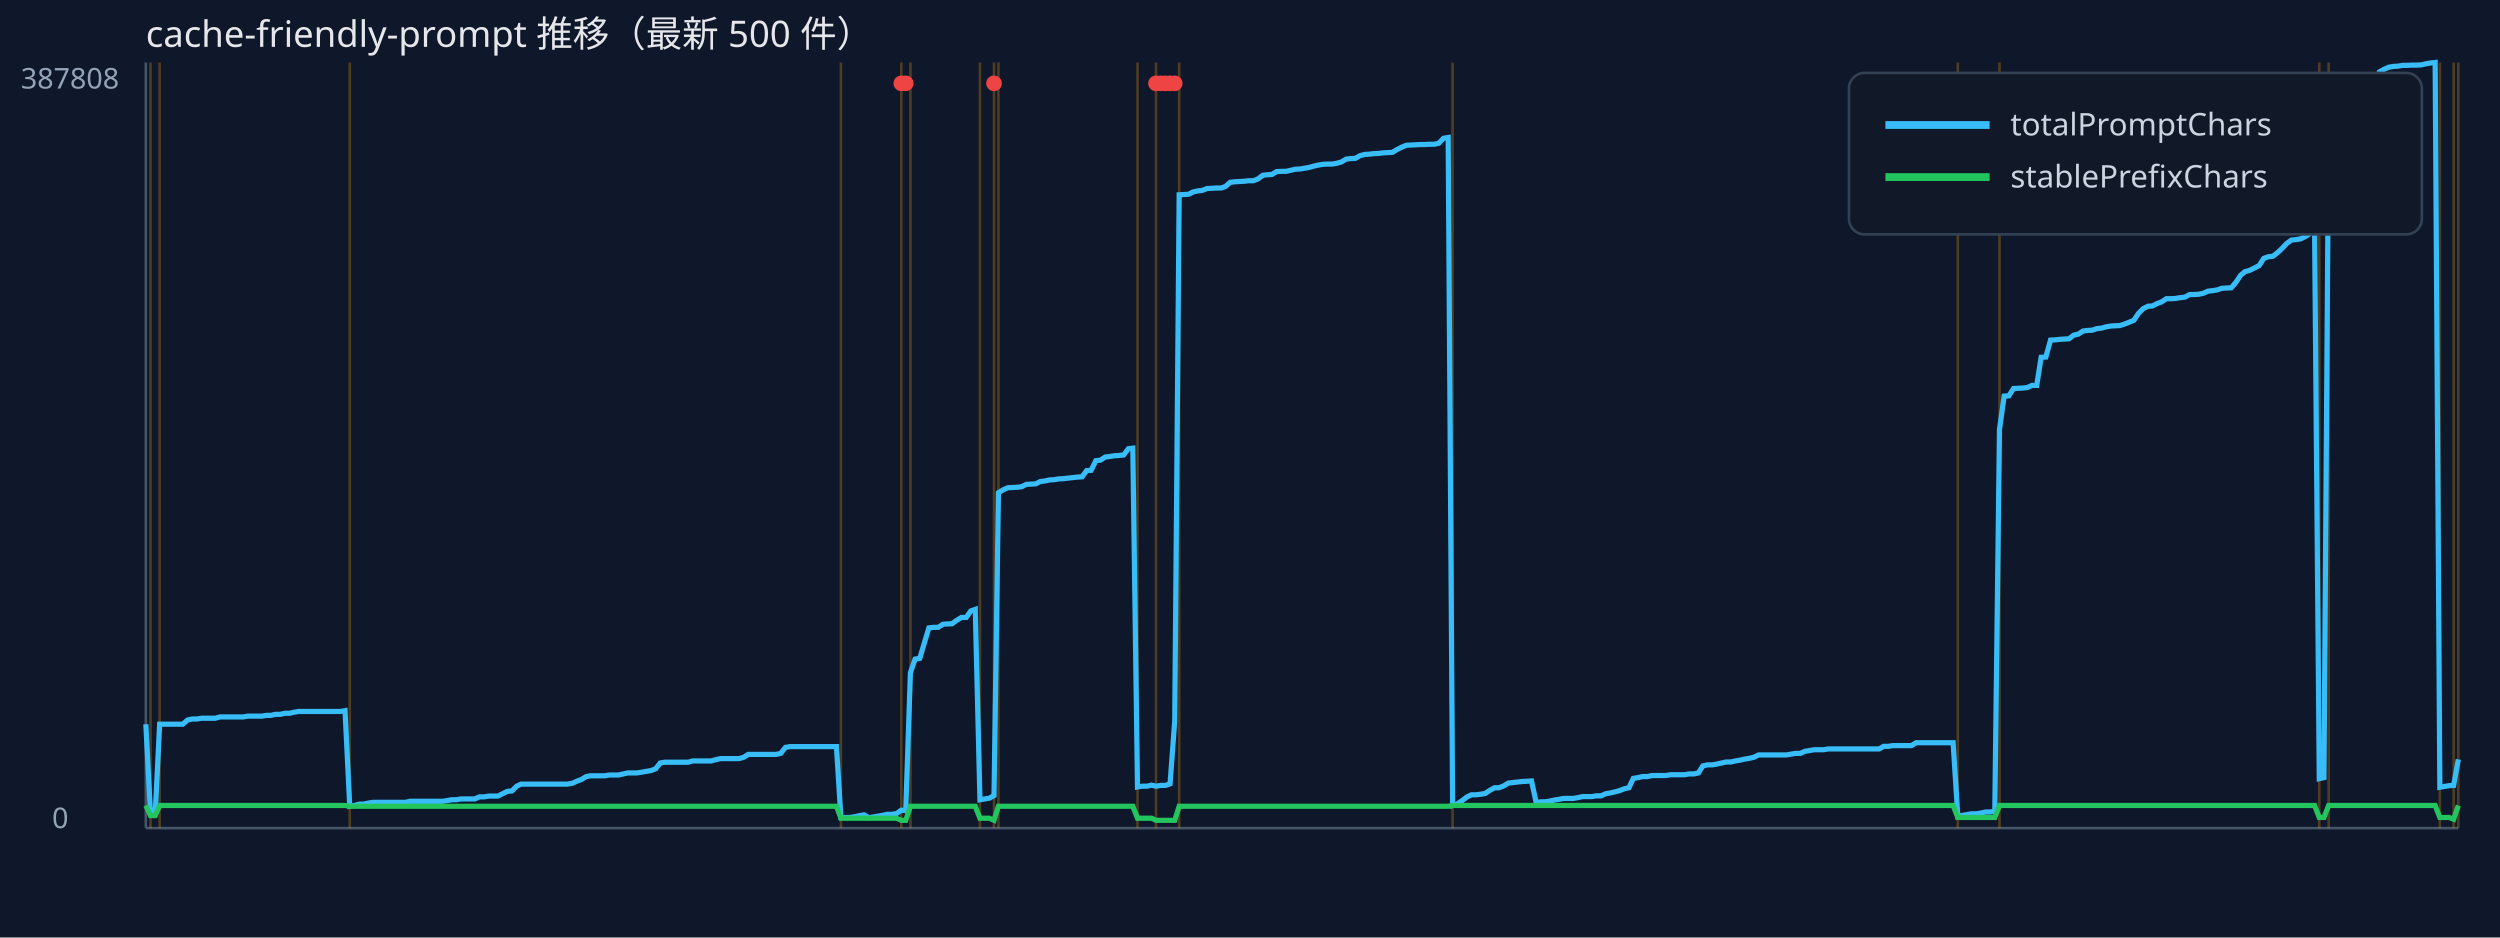
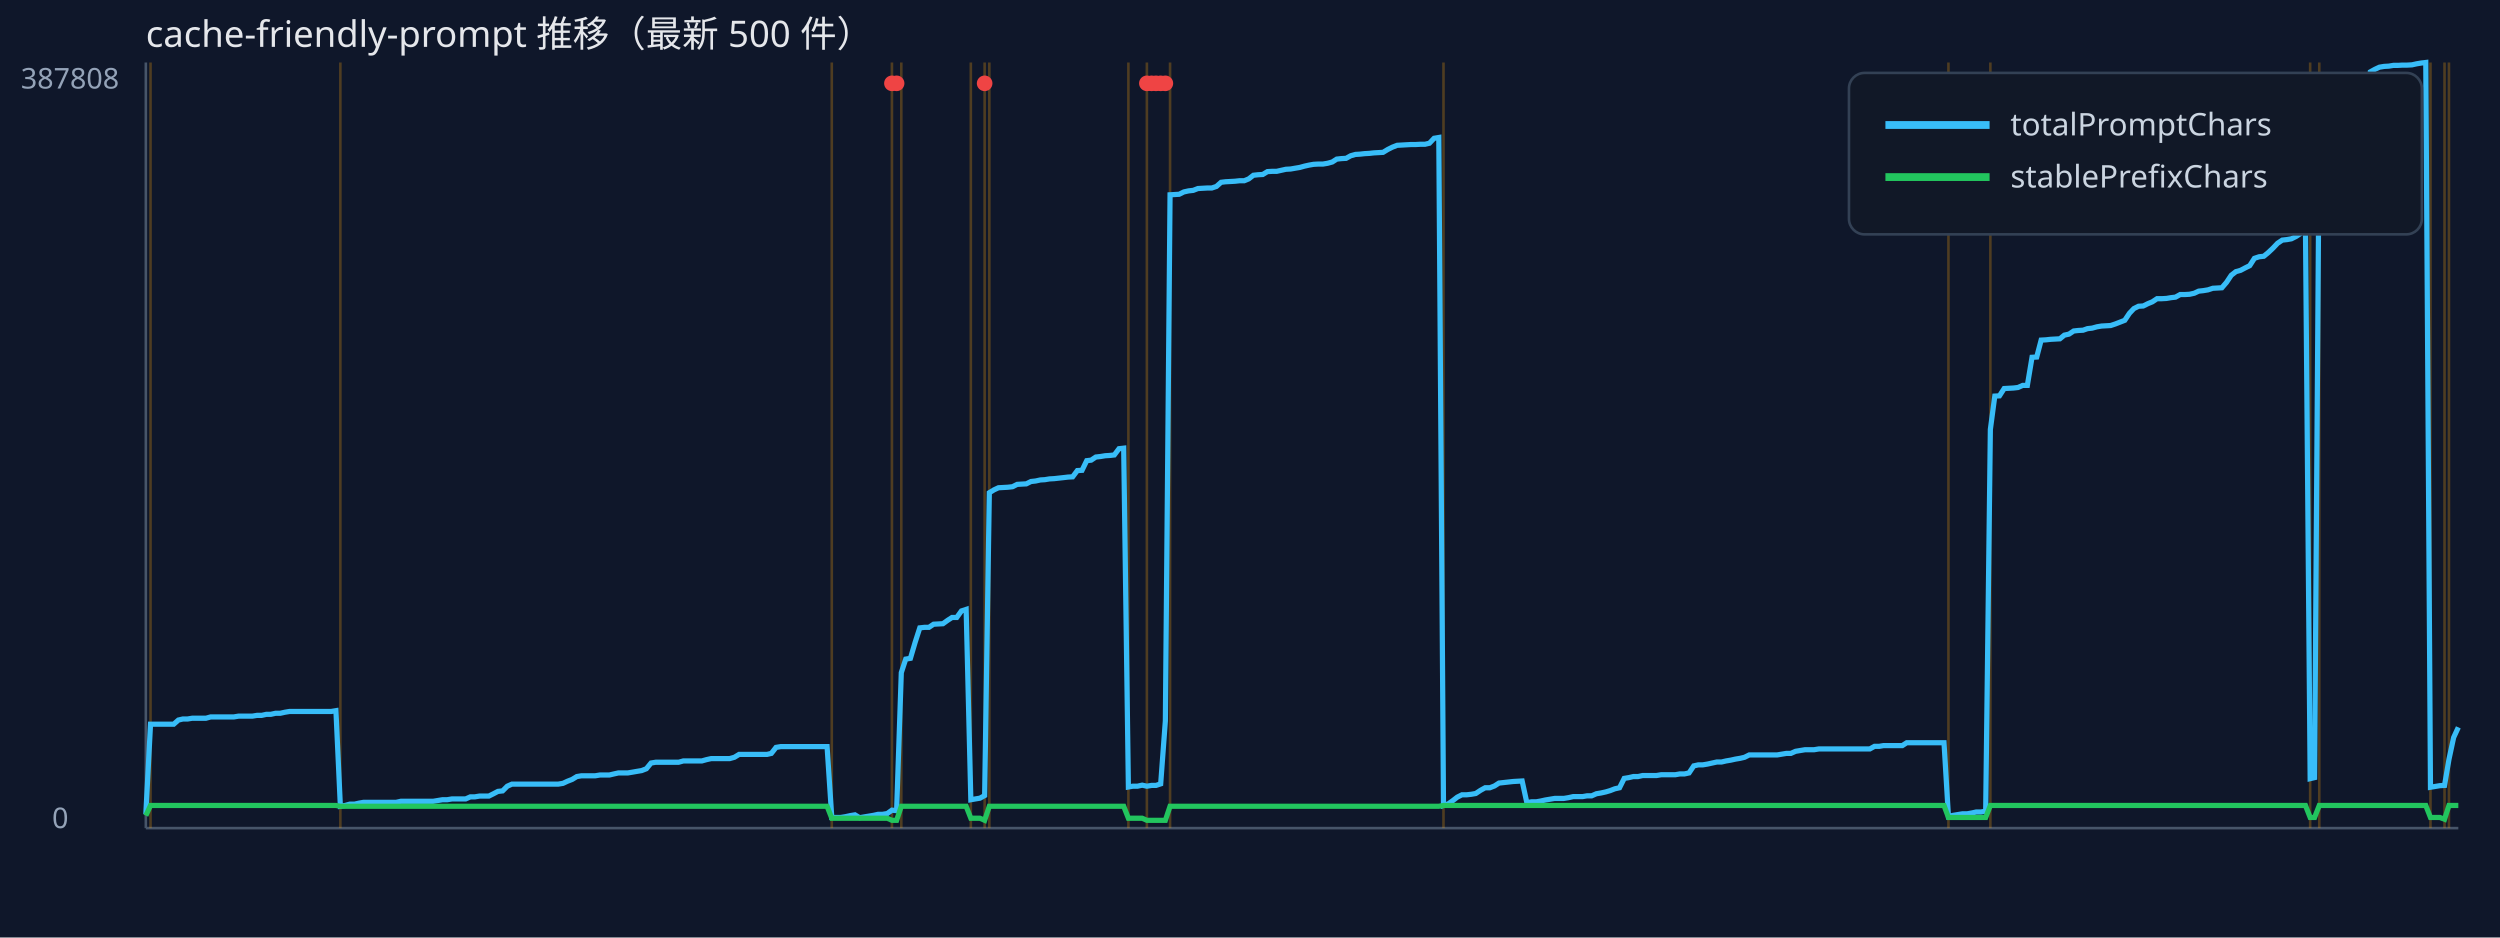
<svg xmlns="http://www.w3.org/2000/svg" width="960" height="360" viewBox="0 0 960 360">
  <rect width="100%" height="100%" fill="#0f172a" />
  <text x="56" y="18" fill="#e5e7eb" font-family="sans-serif" font-size="14">cache-friendly-prompt 推移（最新 500 件）</text>
  <line x1="56" y1="318" x2="944" y2="318" stroke="#475569" />
  <line x1="56" y1="24" x2="56" y2="318" stroke="#475569" />
  <text x="8" y="34" fill="#94a3b8" font-family="sans-serif" font-size="11">387808</text>
  <text x="20" y="318" fill="#94a3b8" font-family="sans-serif" font-size="11">0</text>
  <line x1="57.8" y1="24" x2="57.8" y2="318" stroke="#f59e0b" stroke-opacity="0.28" />
-   <line x1="61.3" y1="24" x2="61.3" y2="318" stroke="#f59e0b" stroke-opacity="0.28" />
-   <line x1="134.3" y1="24" x2="134.3" y2="318" stroke="#f59e0b" stroke-opacity="0.28" />
-   <line x1="322.9" y1="24" x2="322.9" y2="318" stroke="#f59e0b" stroke-opacity="0.28" />
+   <line x1="130.7" y1="24" x2="130.7" y2="318" stroke="#f59e0b" stroke-opacity="0.28" />
+   <line x1="319.4" y1="24" x2="319.4" y2="318" stroke="#f59e0b" stroke-opacity="0.28" />
+   <line x1="342.5" y1="24" x2="342.5" y2="318" stroke="#f59e0b" stroke-opacity="0.28" />
  <line x1="346.1" y1="24" x2="346.1" y2="318" stroke="#f59e0b" stroke-opacity="0.28" />
-   <line x1="349.6" y1="24" x2="349.6" y2="318" stroke="#f59e0b" stroke-opacity="0.28" />
-   <line x1="376.3" y1="24" x2="376.3" y2="318" stroke="#f59e0b" stroke-opacity="0.28" />
-   <line x1="381.7" y1="24" x2="381.7" y2="318" stroke="#f59e0b" stroke-opacity="0.28" />
-   <line x1="383.4" y1="24" x2="383.4" y2="318" stroke="#f59e0b" stroke-opacity="0.28" />
-   <line x1="436.8" y1="24" x2="436.8" y2="318" stroke="#f59e0b" stroke-opacity="0.28" />
-   <line x1="443.9" y1="24" x2="443.9" y2="318" stroke="#f59e0b" stroke-opacity="0.28" />
-   <line x1="452.8" y1="24" x2="452.8" y2="318" stroke="#f59e0b" stroke-opacity="0.28" />
-   <line x1="557.8" y1="24" x2="557.8" y2="318" stroke="#f59e0b" stroke-opacity="0.28" />
-   <line x1="751.8" y1="24" x2="751.8" y2="318" stroke="#f59e0b" stroke-opacity="0.28" />
-   <line x1="767.8" y1="24" x2="767.8" y2="318" stroke="#f59e0b" stroke-opacity="0.28" />
+   <line x1="372.8" y1="24" x2="372.8" y2="318" stroke="#f59e0b" stroke-opacity="0.28" />
+   <line x1="378.1" y1="24" x2="378.1" y2="318" stroke="#f59e0b" stroke-opacity="0.28" />
+   <line x1="379.9" y1="24" x2="379.9" y2="318" stroke="#f59e0b" stroke-opacity="0.28" />
+   <line x1="433.3" y1="24" x2="433.3" y2="318" stroke="#f59e0b" stroke-opacity="0.28" />
+   <line x1="440.4" y1="24" x2="440.4" y2="318" stroke="#f59e0b" stroke-opacity="0.28" />
+   <line x1="449.3" y1="24" x2="449.3" y2="318" stroke="#f59e0b" stroke-opacity="0.28" />
+   <line x1="554.3" y1="24" x2="554.3" y2="318" stroke="#f59e0b" stroke-opacity="0.28" />
+   <line x1="748.2" y1="24" x2="748.2" y2="318" stroke="#f59e0b" stroke-opacity="0.28" />
+   <line x1="764.3" y1="24" x2="764.3" y2="318" stroke="#f59e0b" stroke-opacity="0.28" />
+   <line x1="887.1" y1="24" x2="887.1" y2="318" stroke="#f59e0b" stroke-opacity="0.28" />
  <line x1="890.6" y1="24" x2="890.6" y2="318" stroke="#f59e0b" stroke-opacity="0.28" />
-   <line x1="894.2" y1="24" x2="894.2" y2="318" stroke="#f59e0b" stroke-opacity="0.28" />
-   <line x1="936.9" y1="24" x2="936.9" y2="318" stroke="#f59e0b" stroke-opacity="0.28" />
-   <line x1="942.2" y1="24" x2="942.2" y2="318" stroke="#f59e0b" stroke-opacity="0.28" />
-   <line x1="944.0" y1="24" x2="944.0" y2="318" stroke="#f59e0b" stroke-opacity="0.28" />
-   <polyline fill="none" stroke="#38bdf8" stroke-width="2" points="56.0,278.1 57.8,312.6 59.6,312.6 61.3,278.1 63.1,278.1 64.9,278.1 66.7,278.1 68.5,278.1 70.2,278.1 72.0,276.5 73.8,276.1 75.6,276.1 77.4,275.8 79.1,275.8 80.9,275.8 82.7,275.8 84.5,275.3 86.3,275.3 88.0,275.3 89.8,275.3 91.6,275.3 93.4,275.3 95.2,275.0 96.9,275.0 98.7,275.0 100.5,275.0 102.3,274.7 104.0,274.7 105.8,274.3 107.6,274.3 109.4,273.9 111.2,273.9 112.9,273.5 114.7,273.2 116.5,273.2 118.3,273.2 120.1,273.2 121.8,273.2 123.6,273.2 125.4,273.2 127.2,273.2 129.0,273.2 130.7,273.2 132.5,272.9 134.3,309.6 136.1,309.3 137.9,308.8 139.6,308.8 141.4,308.4 143.2,308.1 145.0,308.1 146.8,308.1 148.5,308.1 150.3,308.1 152.1,308.1 153.9,308.1 155.7,308.1 157.4,307.7 159.2,307.7 161.0,307.7 162.8,307.7 164.6,307.7 166.3,307.7 168.1,307.7 169.9,307.7 171.7,307.4 173.5,307.1 175.2,307.1 177.0,306.8 178.8,306.8 180.6,306.8 182.3,306.8 184.1,306.0 185.9,306.0 187.7,305.7 189.5,305.7 191.2,305.7 193.0,304.8 194.8,303.9 196.6,303.7 198.4,301.9 200.1,301.1 201.9,301.1 203.7,301.1 205.5,301.1 207.3,301.1 209.0,301.1 210.8,301.1 212.6,301.1 214.4,301.1 216.2,301.1 217.9,301.1 219.7,300.8 221.5,300.0 223.3,299.3 225.1,298.2 226.8,297.9 228.6,297.9 230.4,297.9 232.2,297.9 234.0,297.6 235.7,297.6 237.5,297.6 239.3,297.2 241.1,296.8 242.9,296.8 244.6,296.8 246.4,296.5 248.2,296.2 250.0,295.9 251.8,295.2 253.5,293.0 255.3,292.7 257.1,292.7 258.9,292.7 260.6,292.7 262.4,292.7 264.2,292.7 266.0,292.2 267.8,292.2 269.5,292.2 271.3,292.2 273.1,292.2 274.9,291.7 276.7,291.3 278.4,291.3 280.2,291.3 282.0,291.3 283.8,291.3 285.6,290.8 287.3,289.7 289.1,289.7 290.9,289.7 292.7,289.7 294.5,289.7 296.2,289.7 298.0,289.7 299.8,289.3 301.6,287.0 303.4,286.7 305.1,286.7 306.9,286.7 308.7,286.7 310.5,286.7 312.3,286.7 314.0,286.7 315.8,286.7 317.6,286.7 319.4,286.7 321.2,286.7 322.9,313.9 324.7,313.9 326.5,313.9 328.3,313.6 330.1,313.2 331.8,312.9 333.6,314.0 335.4,313.7 337.2,313.4 338.9,313.1 340.7,312.7 342.5,312.7 344.3,312.4 346.1,311.1 347.8,311.3 349.6,258.3 351.4,253.1 353.2,252.8 355.0,246.7 356.7,241.1 358.5,240.9 360.3,240.9 362.1,239.7 363.9,239.6 365.6,239.5 367.4,238.2 369.2,237.1 371.0,237.1 372.8,234.6 374.5,234.0 376.3,307.1 378.1,306.8 379.9,306.5 381.7,305.5 383.4,189.2 385.2,188.1 387.0,187.3 388.8,187.2 390.6,187.1 392.3,186.9 394.1,186.0 395.9,185.9 397.7,185.8 399.5,184.9 401.2,184.7 403.0,184.3 404.8,184.2 406.6,183.9 408.4,183.8 410.1,183.6 411.9,183.4 413.7,183.2 415.5,183.1 417.3,180.7 419.0,180.6 420.8,176.9 422.6,176.7 424.4,175.5 426.1,175.3 427.9,175.0 429.7,174.9 431.5,174.7 433.3,172.3 435.0,172.1 436.8,302.2 438.6,301.9 440.4,301.9 442.2,301.5 443.9,301.9 445.7,301.6 447.5,301.6 449.3,301.0 451.1,276.8 452.8,74.8 454.6,74.7 456.4,74.6 458.2,73.7 460.0,73.3 461.7,73.1 463.5,72.4 465.3,72.3 467.1,72.2 468.9,72.2 470.6,71.6 472.4,70.0 474.2,69.8 476.0,69.7 477.8,69.6 479.5,69.4 481.3,69.4 483.1,68.7 484.9,67.3 486.7,67.1 488.4,67.0 490.2,65.9 492.0,65.8 493.8,65.8 495.6,65.4 497.3,65.0 499.1,64.9 500.9,64.6 502.7,64.3 504.4,63.8 506.2,63.4 508.0,63.1 509.8,63.0 511.6,63.0 513.3,62.7 515.1,62.2 516.9,61.1 518.7,60.9 520.5,60.8 522.2,59.8 524.0,59.3 525.8,59.2 527.6,59.0 529.4,58.9 531.1,58.7 532.9,58.6 534.7,58.5 536.5,57.4 538.3,56.5 540.0,55.8 541.8,55.7 543.6,55.6 545.4,55.5 547.2,55.5 548.9,55.4 550.7,55.4 552.5,55.0 554.3,53.1 556.1,52.8 557.8,309.3 559.6,308.7 561.4,307.5 563.2,306.1 565.0,305.2 566.7,305.2 568.5,305.0 570.3,304.7 572.1,303.5 573.9,302.5 575.6,302.5 577.4,301.8 579.2,300.7 581.0,300.5 582.7,300.3 584.5,300.1 586.3,300.0 588.1,299.9 589.9,308.2 591.6,307.9 593.4,307.9 595.2,307.6 597.0,307.2 598.8,306.9 600.5,306.6 602.3,306.6 604.1,306.6 605.9,306.3 607.7,305.9 609.4,305.9 611.2,305.9 613.0,305.6 614.8,305.6 616.6,304.8 618.3,304.5 620.1,304.1 621.9,303.6 623.7,302.9 625.5,302.5 627.2,298.9 629.0,298.6 630.8,298.2 632.6,298.2 634.4,297.8 636.1,297.8 637.9,297.8 639.7,297.8 641.5,297.5 643.3,297.5 645.0,297.5 646.8,297.5 648.6,297.2 650.4,297.2 652.2,296.8 653.9,294.1 655.7,293.7 657.5,293.7 659.3,293.4 661.1,293.0 662.8,292.6 664.6,292.6 666.4,292.2 668.2,291.9 669.9,291.5 671.7,291.2 673.5,290.8 675.3,289.9 677.1,289.9 678.8,289.9 680.6,289.9 682.4,289.9 684.2,289.9 686.0,289.9 687.7,289.6 689.5,289.3 691.3,289.3 693.1,288.5 694.9,288.2 696.6,287.9 698.4,287.9 700.2,287.9 702.0,287.6 703.8,287.6 705.5,287.6 707.3,287.6 709.1,287.6 710.9,287.6 712.7,287.6 714.4,287.6 716.2,287.6 718.0,287.6 719.8,287.6 721.6,287.6 723.3,286.6 725.1,286.6 726.9,286.3 728.7,286.3 730.5,286.3 732.2,286.3 734.0,286.3 735.8,285.2 737.6,285.2 739.4,285.2 741.1,285.2 742.9,285.2 744.7,285.2 746.5,285.2 748.2,285.2 750.0,285.2 751.8,313.5 753.6,313.1 755.4,312.8 757.1,312.5 758.9,312.5 760.7,312.2 762.5,311.8 764.3,311.8 766.0,311.5 767.8,164.9 769.6,152.1 771.4,152.0 773.2,149.2 774.9,149.1 776.7,149.0 778.5,148.8 780.3,148.0 782.1,148.0 783.8,137.2 785.6,137.1 787.4,130.6 789.2,130.5 791.0,130.3 792.7,130.2 794.5,130.1 796.3,128.7 798.1,128.3 799.9,127.1 801.6,126.9 803.4,126.8 805.2,126.2 807.0,126.0 808.8,125.5 810.5,125.2 812.3,125.1 814.1,125.0 815.9,124.4 817.7,123.7 819.4,123.0 821.2,120.3 823.0,118.5 824.8,117.6 826.5,117.5 828.3,116.6 830.1,115.9 831.9,114.7 833.7,114.7 835.4,114.6 837.2,114.3 839.0,114.1 840.8,113.1 842.6,113.1 844.3,113.0 846.1,112.6 847.9,111.8 849.7,111.6 851.5,111.3 853.2,110.7 855.0,110.6 856.8,110.5 858.6,108.4 860.4,105.7 862.1,104.3 863.9,103.8 865.7,102.9 867.5,102.0 869.3,99.2 871.0,98.6 872.8,98.4 874.6,97.0 876.4,95.3 878.2,93.4 879.9,92.2 881.7,92.0 883.5,91.7 885.3,90.8 887.1,89.6 888.8,88.1 890.6,299.0 892.4,298.6 894.2,46.3 896.0,45.7 897.7,45.3 899.5,45.1 901.3,45.0 903.1,44.9 904.8,44.8 906.6,44.7 908.4,44.6 910.2,44.5 912.0,44.5 913.7,27.6 915.5,26.6 917.3,25.8 919.1,25.5 920.9,25.4 922.6,25.1 924.4,25.1 926.2,25.0 928.0,25.0 929.8,24.9 931.5,24.5 933.3,24.2 935.1,24.0 936.9,302.3 938.7,302.0 940.4,301.7 942.2,301.6 944.0,291.6" />
-   <polyline fill="none" stroke="#22c55e" stroke-width="2" points="56.0,309.3 57.8,313.2 59.6,313.2 61.3,309.3 63.1,309.3 64.9,309.3 66.7,309.3 68.5,309.3 70.2,309.3 72.0,309.3 73.8,309.3 75.6,309.3 77.4,309.3 79.1,309.3 80.9,309.3 82.7,309.3 84.5,309.3 86.3,309.3 88.0,309.3 89.8,309.3 91.6,309.3 93.4,309.3 95.2,309.3 96.9,309.3 98.7,309.3 100.5,309.3 102.3,309.3 104.0,309.3 105.8,309.3 107.6,309.3 109.4,309.3 111.2,309.3 112.9,309.3 114.7,309.3 116.5,309.3 118.3,309.3 120.1,309.3 121.8,309.3 123.6,309.3 125.4,309.3 127.2,309.3 129.0,309.3 130.7,309.3 132.5,309.3 134.3,309.6 136.1,309.6 137.9,309.6 139.6,309.6 141.4,309.6 143.2,309.6 145.0,309.6 146.8,309.6 148.5,309.6 150.3,309.6 152.1,309.6 153.9,309.6 155.7,309.6 157.4,309.6 159.2,309.6 161.0,309.6 162.8,309.6 164.6,309.6 166.3,309.6 168.1,309.6 169.9,309.6 171.7,309.6 173.5,309.6 175.2,309.6 177.0,309.6 178.8,309.6 180.6,309.6 182.3,309.6 184.1,309.6 185.9,309.6 187.7,309.6 189.5,309.6 191.2,309.6 193.0,309.6 194.8,309.6 196.6,309.6 198.4,309.6 200.1,309.6 201.9,309.6 203.7,309.6 205.5,309.6 207.3,309.6 209.0,309.6 210.8,309.6 212.6,309.6 214.4,309.6 216.2,309.6 217.9,309.6 219.7,309.6 221.5,309.6 223.3,309.6 225.1,309.6 226.8,309.6 228.6,309.6 230.4,309.6 232.2,309.6 234.0,309.6 235.7,309.6 237.5,309.6 239.3,309.6 241.1,309.6 242.9,309.6 244.6,309.6 246.4,309.6 248.2,309.6 250.0,309.6 251.8,309.6 253.5,309.6 255.3,309.6 257.1,309.6 258.9,309.6 260.6,309.6 262.4,309.6 264.2,309.6 266.0,309.6 267.8,309.6 269.5,309.6 271.3,309.6 273.1,309.6 274.9,309.6 276.7,309.6 278.4,309.6 280.2,309.6 282.0,309.6 283.8,309.6 285.6,309.6 287.3,309.6 289.1,309.6 290.9,309.6 292.7,309.6 294.5,309.6 296.2,309.6 298.0,309.6 299.8,309.6 301.6,309.6 303.4,309.6 305.1,309.6 306.9,309.6 308.7,309.6 310.5,309.6 312.3,309.6 314.0,309.6 315.8,309.6 317.6,309.6 319.4,309.6 321.2,309.6 322.9,314.2 324.7,314.2 326.5,314.2 328.3,314.2 330.1,314.2 331.8,314.2 333.6,314.2 335.4,314.2 337.2,314.2 338.9,314.2 340.7,314.2 342.5,314.2 344.3,314.2 346.1,315.0 347.8,315.0 349.6,309.6 351.4,309.6 353.2,309.6 355.0,309.6 356.7,309.6 358.5,309.6 360.3,309.6 362.1,309.6 363.9,309.6 365.6,309.6 367.4,309.6 369.2,309.6 371.0,309.6 372.8,309.6 374.5,309.6 376.3,314.2 378.1,314.2 379.9,314.2 381.7,315.0 383.4,309.6 385.2,309.6 387.0,309.6 388.8,309.6 390.6,309.6 392.3,309.6 394.1,309.6 395.9,309.6 397.7,309.6 399.5,309.6 401.2,309.6 403.0,309.6 404.8,309.6 406.6,309.6 408.4,309.6 410.1,309.6 411.9,309.6 413.7,309.6 415.5,309.6 417.3,309.6 419.0,309.6 420.8,309.6 422.6,309.6 424.4,309.6 426.1,309.6 427.9,309.6 429.7,309.6 431.5,309.6 433.3,309.6 435.0,309.6 436.8,314.2 438.6,314.2 440.4,314.2 442.2,314.2 443.9,315.0 445.7,315.0 447.5,315.0 449.3,315.0 451.1,315.0 452.8,309.6 454.6,309.6 456.4,309.6 458.2,309.6 460.0,309.6 461.7,309.6 463.5,309.6 465.3,309.6 467.1,309.6 468.9,309.6 470.6,309.6 472.4,309.6 474.2,309.6 476.0,309.6 477.8,309.6 479.5,309.6 481.3,309.6 483.1,309.6 484.9,309.6 486.7,309.6 488.4,309.6 490.2,309.6 492.0,309.6 493.8,309.6 495.6,309.6 497.3,309.6 499.1,309.6 500.9,309.6 502.7,309.6 504.4,309.6 506.2,309.6 508.0,309.6 509.8,309.6 511.6,309.6 513.3,309.6 515.1,309.6 516.9,309.6 518.7,309.6 520.5,309.6 522.2,309.6 524.0,309.6 525.8,309.6 527.6,309.6 529.4,309.6 531.1,309.6 532.9,309.6 534.7,309.6 536.5,309.6 538.3,309.6 540.0,309.6 541.8,309.6 543.6,309.6 545.4,309.6 547.2,309.6 548.9,309.6 550.7,309.6 552.5,309.6 554.3,309.6 556.1,309.6 557.8,309.3 559.6,309.3 561.4,309.3 563.2,309.3 565.0,309.3 566.7,309.3 568.5,309.3 570.3,309.3 572.1,309.3 573.9,309.3 575.6,309.3 577.4,309.3 579.2,309.3 581.0,309.3 582.7,309.3 584.5,309.3 586.3,309.3 588.1,309.3 589.9,309.3 591.6,309.3 593.4,309.3 595.2,309.3 597.0,309.3 598.8,309.3 600.5,309.3 602.3,309.3 604.1,309.3 605.9,309.3 607.7,309.3 609.4,309.3 611.2,309.3 613.0,309.3 614.8,309.3 616.6,309.3 618.3,309.3 620.1,309.3 621.9,309.3 623.7,309.3 625.5,309.3 627.2,309.3 629.0,309.3 630.8,309.3 632.6,309.3 634.4,309.3 636.1,309.3 637.9,309.3 639.7,309.3 641.5,309.3 643.3,309.3 645.0,309.3 646.8,309.3 648.6,309.3 650.4,309.3 652.2,309.3 653.9,309.3 655.7,309.3 657.5,309.3 659.3,309.3 661.1,309.3 662.8,309.3 664.6,309.3 666.4,309.3 668.2,309.3 669.9,309.3 671.7,309.3 673.5,309.3 675.3,309.3 677.1,309.3 678.8,309.3 680.6,309.3 682.4,309.3 684.2,309.3 686.0,309.3 687.7,309.3 689.5,309.3 691.3,309.3 693.1,309.3 694.9,309.3 696.6,309.3 698.4,309.3 700.2,309.3 702.0,309.3 703.8,309.3 705.5,309.3 707.3,309.3 709.1,309.3 710.9,309.3 712.7,309.3 714.4,309.3 716.2,309.3 718.0,309.3 719.8,309.3 721.6,309.3 723.3,309.3 725.1,309.3 726.9,309.3 728.7,309.3 730.5,309.3 732.2,309.3 734.0,309.3 735.8,309.3 737.6,309.3 739.4,309.3 741.1,309.3 742.9,309.3 744.7,309.3 746.5,309.3 748.2,309.3 750.0,309.3 751.8,313.9 753.6,313.9 755.4,313.9 757.1,313.9 758.9,313.9 760.7,313.9 762.5,313.9 764.3,313.9 766.0,313.9 767.8,309.3 769.6,309.3 771.4,309.3 773.2,309.3 774.9,309.3 776.7,309.3 778.5,309.3 780.3,309.3 782.1,309.3 783.8,309.3 785.6,309.3 787.4,309.3 789.2,309.3 791.0,309.3 792.7,309.3 794.5,309.3 796.3,309.3 798.1,309.3 799.9,309.3 801.6,309.3 803.4,309.3 805.2,309.3 807.0,309.3 808.8,309.3 810.5,309.3 812.3,309.3 814.1,309.3 815.9,309.3 817.7,309.3 819.4,309.3 821.2,309.3 823.0,309.3 824.8,309.3 826.5,309.3 828.3,309.3 830.1,309.3 831.9,309.3 833.7,309.3 835.4,309.3 837.2,309.3 839.0,309.3 840.8,309.3 842.6,309.3 844.3,309.3 846.1,309.3 847.9,309.3 849.7,309.3 851.5,309.3 853.2,309.3 855.0,309.3 856.8,309.3 858.6,309.3 860.4,309.3 862.1,309.3 863.9,309.3 865.7,309.3 867.5,309.3 869.3,309.3 871.0,309.3 872.8,309.3 874.6,309.3 876.4,309.3 878.2,309.3 879.9,309.3 881.7,309.3 883.5,309.3 885.3,309.3 887.1,309.3 888.8,309.3 890.6,313.9 892.4,313.9 894.2,309.3 896.0,309.3 897.7,309.3 899.5,309.3 901.3,309.3 903.1,309.3 904.8,309.3 906.6,309.3 908.4,309.3 910.2,309.3 912.0,309.3 913.7,309.3 915.5,309.3 917.3,309.3 919.1,309.3 920.9,309.3 922.6,309.3 924.4,309.3 926.2,309.3 928.0,309.3 929.8,309.3 931.5,309.3 933.3,309.3 935.1,309.3 936.9,313.9 938.7,313.9 940.4,313.9 942.2,314.6 944.0,309.3" />
-   <circle cx="346.1" cy="32" r="3" fill="#ef4444" />
-   <circle cx="347.8" cy="32" r="3" fill="#ef4444" />
-   <circle cx="381.7" cy="32" r="3" fill="#ef4444" />
+   <line x1="933.3" y1="24" x2="933.3" y2="318" stroke="#f59e0b" stroke-opacity="0.28" />
+   <line x1="938.7" y1="24" x2="938.7" y2="318" stroke="#f59e0b" stroke-opacity="0.28" />
+   <line x1="940.4" y1="24" x2="940.4" y2="318" stroke="#f59e0b" stroke-opacity="0.28" />
+   <polyline fill="none" stroke="#38bdf8" stroke-width="2" points="56.0,312.6 57.8,278.1 59.6,278.1 61.3,278.1 63.1,278.1 64.9,278.1 66.7,278.1 68.5,276.5 70.2,276.1 72.0,276.1 73.8,275.8 75.6,275.8 77.4,275.8 79.1,275.8 80.9,275.3 82.7,275.3 84.5,275.3 86.3,275.3 88.0,275.3 89.8,275.3 91.6,275.0 93.4,275.0 95.2,275.0 96.9,275.0 98.7,274.7 100.5,274.7 102.3,274.3 104.0,274.3 105.8,273.9 107.6,273.9 109.4,273.5 111.2,273.2 112.9,273.2 114.7,273.2 116.5,273.2 118.3,273.2 120.1,273.2 121.8,273.2 123.6,273.2 125.4,273.2 127.2,273.2 129.0,272.9 130.7,309.6 132.5,309.3 134.3,308.8 136.1,308.8 137.9,308.4 139.6,308.1 141.4,308.1 143.2,308.1 145.0,308.1 146.8,308.1 148.5,308.1 150.3,308.1 152.1,308.1 153.9,307.7 155.7,307.7 157.4,307.7 159.2,307.7 161.0,307.7 162.8,307.7 164.6,307.7 166.3,307.7 168.1,307.4 169.9,307.1 171.7,307.1 173.5,306.8 175.2,306.8 177.0,306.8 178.8,306.8 180.6,306.0 182.3,306.0 184.1,305.7 185.9,305.7 187.7,305.7 189.5,304.8 191.2,303.9 193.0,303.7 194.8,301.9 196.6,301.1 198.4,301.1 200.1,301.1 201.9,301.1 203.7,301.1 205.5,301.1 207.3,301.1 209.0,301.1 210.8,301.1 212.6,301.1 214.4,301.1 216.2,300.8 217.9,300.0 219.7,299.3 221.5,298.2 223.3,297.9 225.1,297.9 226.8,297.9 228.6,297.9 230.4,297.6 232.2,297.6 234.0,297.6 235.7,297.2 237.5,296.8 239.3,296.8 241.1,296.8 242.9,296.5 244.6,296.2 246.4,295.9 248.2,295.2 250.0,293.0 251.8,292.7 253.5,292.7 255.3,292.7 257.1,292.7 258.9,292.7 260.6,292.7 262.4,292.2 264.2,292.2 266.0,292.2 267.8,292.2 269.5,292.2 271.3,291.7 273.1,291.3 274.9,291.3 276.7,291.3 278.4,291.3 280.2,291.3 282.0,290.8 283.8,289.7 285.6,289.7 287.3,289.7 289.1,289.7 290.9,289.7 292.7,289.7 294.5,289.7 296.2,289.3 298.0,287.0 299.8,286.7 301.6,286.7 303.4,286.7 305.1,286.7 306.9,286.7 308.7,286.7 310.5,286.7 312.3,286.7 314.0,286.7 315.8,286.7 317.6,286.7 319.4,313.9 321.2,313.9 322.9,313.9 324.7,313.6 326.5,313.2 328.3,312.9 330.1,314.0 331.8,313.7 333.6,313.4 335.4,313.1 337.2,312.7 338.9,312.7 340.7,312.4 342.5,311.1 344.3,311.3 346.1,258.3 347.8,253.1 349.6,252.8 351.4,246.7 353.2,241.1 355.0,240.9 356.7,240.9 358.5,239.7 360.3,239.6 362.1,239.5 363.9,238.2 365.6,237.1 367.4,237.1 369.2,234.6 371.0,234.0 372.8,307.1 374.5,306.8 376.3,306.5 378.1,305.5 379.9,189.2 381.7,188.1 383.4,187.3 385.2,187.2 387.0,187.1 388.8,186.9 390.6,186.0 392.3,185.9 394.1,185.8 395.9,184.9 397.7,184.7 399.5,184.3 401.2,184.2 403.0,183.9 404.8,183.8 406.6,183.6 408.4,183.4 410.1,183.2 411.9,183.1 413.7,180.7 415.5,180.6 417.3,176.9 419.0,176.7 420.8,175.5 422.6,175.3 424.4,175.0 426.1,174.9 427.9,174.7 429.7,172.3 431.5,172.1 433.3,302.2 435.0,301.9 436.8,301.9 438.6,301.5 440.4,301.9 442.2,301.6 443.9,301.6 445.7,301.0 447.5,276.8 449.3,74.8 451.1,74.7 452.8,74.6 454.6,73.7 456.4,73.3 458.2,73.1 460.0,72.4 461.7,72.3 463.5,72.2 465.3,72.2 467.1,71.6 468.9,70.0 470.6,69.8 472.4,69.7 474.2,69.6 476.0,69.4 477.8,69.4 479.5,68.7 481.3,67.3 483.1,67.1 484.9,67.0 486.7,65.9 488.4,65.8 490.2,65.8 492.0,65.4 493.8,65.0 495.6,64.9 497.3,64.6 499.1,64.3 500.9,63.8 502.7,63.4 504.4,63.1 506.2,63.0 508.0,63.0 509.8,62.7 511.6,62.2 513.3,61.1 515.1,60.9 516.9,60.8 518.7,59.8 520.5,59.3 522.2,59.2 524.0,59.0 525.8,58.9 527.6,58.7 529.4,58.6 531.1,58.5 532.9,57.4 534.7,56.5 536.5,55.8 538.3,55.7 540.0,55.6 541.8,55.5 543.6,55.5 545.4,55.4 547.2,55.4 548.9,55.0 550.7,53.1 552.5,52.8 554.3,309.3 556.1,308.7 557.8,307.5 559.6,306.1 561.4,305.2 563.2,305.2 565.0,305.0 566.7,304.7 568.5,303.5 570.3,302.5 572.1,302.5 573.9,301.8 575.6,300.7 577.4,300.5 579.2,300.3 581.0,300.1 582.7,300.0 584.5,299.9 586.3,308.2 588.1,307.9 589.9,307.9 591.6,307.6 593.4,307.2 595.2,306.9 597.0,306.6 598.8,306.6 600.5,306.6 602.3,306.3 604.1,305.9 605.9,305.9 607.7,305.9 609.4,305.6 611.2,305.6 613.0,304.8 614.8,304.5 616.6,304.1 618.3,303.6 620.1,302.9 621.9,302.5 623.7,298.9 625.5,298.6 627.2,298.2 629.0,298.2 630.8,297.8 632.6,297.8 634.4,297.8 636.1,297.8 637.9,297.5 639.7,297.5 641.5,297.5 643.3,297.5 645.0,297.2 646.8,297.2 648.6,296.8 650.4,294.1 652.2,293.7 653.9,293.7 655.7,293.4 657.5,293.0 659.3,292.6 661.1,292.6 662.8,292.2 664.6,291.9 666.4,291.5 668.2,291.2 669.9,290.8 671.7,289.9 673.5,289.9 675.3,289.9 677.1,289.9 678.8,289.9 680.6,289.9 682.4,289.9 684.2,289.6 686.0,289.3 687.7,289.3 689.5,288.5 691.3,288.2 693.1,287.9 694.9,287.9 696.6,287.9 698.4,287.6 700.2,287.6 702.0,287.6 703.8,287.6 705.5,287.6 707.3,287.6 709.1,287.6 710.9,287.6 712.7,287.6 714.4,287.6 716.2,287.6 718.0,287.6 719.8,286.6 721.6,286.6 723.3,286.3 725.1,286.3 726.9,286.3 728.7,286.3 730.5,286.3 732.2,285.2 734.0,285.2 735.8,285.2 737.6,285.2 739.4,285.2 741.1,285.2 742.9,285.2 744.7,285.2 746.5,285.2 748.2,313.5 750.0,313.1 751.8,312.8 753.6,312.5 755.4,312.5 757.1,312.2 758.9,311.8 760.7,311.8 762.5,311.5 764.3,164.9 766.0,152.1 767.8,152.0 769.6,149.2 771.4,149.1 773.2,149.0 774.9,148.8 776.7,148.0 778.5,148.0 780.3,137.2 782.1,137.1 783.8,130.6 785.6,130.5 787.4,130.3 789.2,130.2 791.0,130.1 792.7,128.7 794.5,128.3 796.3,127.1 798.1,126.9 799.9,126.8 801.6,126.2 803.4,126.0 805.2,125.5 807.0,125.2 808.8,125.1 810.5,125.0 812.3,124.4 814.1,123.7 815.9,123.0 817.7,120.3 819.4,118.5 821.2,117.6 823.0,117.5 824.8,116.6 826.5,115.9 828.3,114.7 830.1,114.7 831.9,114.6 833.7,114.3 835.4,114.1 837.2,113.1 839.0,113.1 840.8,113.0 842.6,112.6 844.3,111.8 846.1,111.6 847.9,111.3 849.7,110.7 851.5,110.6 853.2,110.5 855.0,108.4 856.8,105.7 858.6,104.3 860.4,103.8 862.1,102.9 863.9,102.0 865.7,99.2 867.5,98.6 869.3,98.4 871.0,97.0 872.8,95.3 874.6,93.4 876.4,92.2 878.2,92.0 879.9,91.7 881.7,90.8 883.5,89.6 885.3,88.1 887.1,299.0 888.8,298.6 890.6,46.3 892.4,45.7 894.2,45.3 896.0,45.1 897.7,45.0 899.5,44.9 901.3,44.8 903.1,44.7 904.8,44.6 906.6,44.5 908.4,44.5 910.2,27.6 912.0,26.6 913.7,25.8 915.5,25.5 917.3,25.4 919.1,25.1 920.9,25.1 922.6,25.0 924.4,25.0 926.2,24.9 928.0,24.5 929.8,24.2 931.5,24.0 933.3,302.3 935.1,302.0 936.9,301.7 938.7,301.6 940.4,291.6 942.2,283.2 944.0,279.3" />
+   <polyline fill="none" stroke="#22c55e" stroke-width="2" points="56.0,313.2 57.8,309.3 59.6,309.3 61.3,309.3 63.1,309.3 64.9,309.3 66.7,309.3 68.5,309.3 70.2,309.3 72.0,309.3 73.8,309.3 75.6,309.3 77.4,309.3 79.1,309.3 80.9,309.3 82.7,309.3 84.5,309.3 86.3,309.3 88.0,309.3 89.8,309.3 91.6,309.3 93.4,309.3 95.2,309.3 96.9,309.3 98.7,309.3 100.5,309.3 102.3,309.3 104.0,309.3 105.8,309.3 107.6,309.3 109.4,309.3 111.2,309.3 112.9,309.3 114.7,309.3 116.5,309.3 118.3,309.3 120.1,309.3 121.8,309.3 123.6,309.3 125.4,309.3 127.2,309.3 129.0,309.3 130.7,309.6 132.5,309.6 134.3,309.6 136.1,309.6 137.9,309.6 139.6,309.6 141.4,309.6 143.2,309.6 145.0,309.6 146.8,309.6 148.5,309.6 150.3,309.6 152.1,309.6 153.9,309.6 155.7,309.6 157.4,309.6 159.2,309.6 161.0,309.6 162.8,309.6 164.6,309.6 166.3,309.6 168.1,309.6 169.9,309.6 171.7,309.6 173.5,309.6 175.2,309.6 177.0,309.6 178.8,309.6 180.6,309.6 182.3,309.6 184.1,309.6 185.9,309.6 187.7,309.6 189.5,309.6 191.2,309.6 193.0,309.6 194.8,309.6 196.6,309.6 198.4,309.6 200.1,309.6 201.9,309.6 203.7,309.6 205.5,309.6 207.3,309.6 209.0,309.6 210.8,309.6 212.6,309.6 214.4,309.6 216.2,309.6 217.9,309.6 219.7,309.6 221.5,309.6 223.3,309.6 225.1,309.6 226.8,309.6 228.6,309.6 230.4,309.6 232.2,309.6 234.0,309.6 235.7,309.6 237.5,309.6 239.3,309.6 241.1,309.6 242.9,309.6 244.6,309.6 246.4,309.6 248.2,309.6 250.0,309.6 251.8,309.6 253.5,309.6 255.3,309.6 257.1,309.6 258.9,309.6 260.6,309.6 262.4,309.6 264.2,309.6 266.0,309.6 267.8,309.6 269.5,309.6 271.3,309.6 273.1,309.6 274.9,309.6 276.7,309.6 278.4,309.6 280.2,309.6 282.0,309.6 283.8,309.6 285.6,309.6 287.3,309.6 289.1,309.6 290.9,309.6 292.7,309.6 294.5,309.6 296.2,309.6 298.0,309.6 299.8,309.6 301.6,309.6 303.4,309.6 305.1,309.6 306.9,309.6 308.7,309.6 310.5,309.6 312.3,309.6 314.0,309.6 315.8,309.6 317.6,309.6 319.4,314.2 321.2,314.2 322.9,314.2 324.7,314.2 326.5,314.2 328.3,314.2 330.1,314.2 331.8,314.2 333.6,314.2 335.4,314.2 337.2,314.2 338.9,314.2 340.7,314.2 342.5,315.0 344.3,315.0 346.1,309.6 347.8,309.6 349.6,309.6 351.4,309.6 353.2,309.6 355.0,309.6 356.7,309.6 358.5,309.6 360.3,309.6 362.1,309.6 363.9,309.6 365.6,309.6 367.4,309.6 369.2,309.6 371.0,309.6 372.8,314.2 374.5,314.2 376.3,314.2 378.1,315.0 379.9,309.6 381.7,309.6 383.4,309.6 385.2,309.6 387.0,309.6 388.8,309.6 390.6,309.6 392.3,309.6 394.1,309.6 395.9,309.6 397.7,309.6 399.5,309.6 401.2,309.6 403.0,309.6 404.8,309.6 406.6,309.6 408.4,309.6 410.1,309.6 411.9,309.6 413.7,309.6 415.5,309.6 417.3,309.6 419.0,309.6 420.8,309.6 422.6,309.6 424.4,309.6 426.1,309.6 427.9,309.6 429.7,309.6 431.5,309.6 433.3,314.2 435.0,314.2 436.8,314.2 438.6,314.2 440.4,315.0 442.2,315.0 443.9,315.0 445.7,315.0 447.5,315.0 449.3,309.6 451.1,309.6 452.8,309.6 454.6,309.6 456.4,309.6 458.2,309.6 460.0,309.6 461.7,309.6 463.5,309.6 465.3,309.6 467.1,309.6 468.9,309.6 470.6,309.6 472.4,309.6 474.2,309.6 476.0,309.6 477.8,309.6 479.5,309.6 481.3,309.6 483.1,309.6 484.9,309.6 486.7,309.6 488.4,309.6 490.2,309.6 492.0,309.6 493.8,309.6 495.6,309.6 497.3,309.6 499.1,309.6 500.9,309.6 502.7,309.6 504.4,309.6 506.2,309.6 508.0,309.6 509.8,309.6 511.6,309.6 513.3,309.6 515.1,309.6 516.9,309.6 518.7,309.6 520.5,309.6 522.2,309.6 524.0,309.6 525.8,309.6 527.6,309.6 529.4,309.6 531.1,309.6 532.9,309.6 534.7,309.6 536.5,309.6 538.3,309.6 540.0,309.6 541.8,309.6 543.6,309.6 545.4,309.6 547.2,309.6 548.9,309.6 550.7,309.6 552.5,309.6 554.3,309.3 556.1,309.3 557.8,309.3 559.6,309.3 561.4,309.3 563.2,309.3 565.0,309.3 566.7,309.3 568.5,309.3 570.3,309.3 572.1,309.3 573.9,309.3 575.6,309.3 577.4,309.3 579.2,309.3 581.0,309.3 582.7,309.3 584.5,309.3 586.3,309.3 588.1,309.3 589.9,309.3 591.6,309.3 593.4,309.3 595.2,309.3 597.0,309.3 598.8,309.3 600.5,309.3 602.3,309.3 604.1,309.3 605.9,309.3 607.7,309.3 609.4,309.3 611.2,309.3 613.0,309.3 614.8,309.3 616.6,309.3 618.3,309.3 620.1,309.3 621.9,309.3 623.7,309.3 625.5,309.3 627.2,309.3 629.0,309.3 630.8,309.3 632.6,309.3 634.4,309.3 636.1,309.3 637.9,309.3 639.7,309.3 641.5,309.3 643.3,309.3 645.0,309.3 646.8,309.3 648.6,309.3 650.4,309.3 652.2,309.3 653.9,309.3 655.7,309.3 657.5,309.3 659.3,309.3 661.1,309.3 662.8,309.3 664.6,309.3 666.4,309.3 668.2,309.3 669.9,309.3 671.7,309.3 673.5,309.3 675.3,309.3 677.1,309.3 678.8,309.3 680.6,309.3 682.4,309.3 684.2,309.3 686.0,309.3 687.7,309.3 689.5,309.3 691.3,309.3 693.1,309.3 694.9,309.3 696.6,309.3 698.4,309.3 700.2,309.3 702.0,309.3 703.8,309.3 705.5,309.3 707.3,309.3 709.1,309.3 710.9,309.3 712.7,309.3 714.4,309.3 716.2,309.3 718.0,309.3 719.8,309.3 721.6,309.3 723.3,309.3 725.1,309.3 726.9,309.3 728.7,309.3 730.5,309.3 732.2,309.3 734.0,309.3 735.8,309.3 737.6,309.3 739.4,309.3 741.1,309.3 742.9,309.3 744.7,309.3 746.5,309.3 748.2,313.9 750.0,313.9 751.8,313.9 753.6,313.9 755.4,313.9 757.1,313.9 758.9,313.9 760.7,313.9 762.5,313.9 764.3,309.3 766.0,309.3 767.8,309.3 769.6,309.3 771.4,309.3 773.2,309.3 774.9,309.3 776.7,309.3 778.5,309.3 780.3,309.3 782.1,309.3 783.8,309.3 785.6,309.3 787.4,309.3 789.2,309.3 791.0,309.3 792.7,309.3 794.5,309.3 796.3,309.3 798.1,309.3 799.9,309.3 801.6,309.3 803.4,309.3 805.2,309.3 807.0,309.3 808.8,309.3 810.5,309.3 812.3,309.3 814.1,309.3 815.9,309.3 817.7,309.3 819.4,309.3 821.2,309.3 823.0,309.3 824.8,309.3 826.5,309.3 828.3,309.3 830.1,309.3 831.9,309.3 833.7,309.3 835.4,309.3 837.2,309.3 839.0,309.3 840.8,309.3 842.6,309.3 844.3,309.3 846.1,309.3 847.9,309.3 849.7,309.3 851.5,309.3 853.2,309.3 855.0,309.3 856.8,309.3 858.6,309.3 860.4,309.3 862.1,309.3 863.9,309.3 865.7,309.3 867.5,309.3 869.3,309.3 871.0,309.3 872.8,309.3 874.6,309.3 876.4,309.3 878.2,309.3 879.9,309.3 881.7,309.3 883.5,309.3 885.3,309.3 887.1,313.9 888.8,313.9 890.6,309.3 892.4,309.3 894.2,309.3 896.0,309.3 897.7,309.3 899.5,309.3 901.3,309.3 903.1,309.3 904.8,309.3 906.6,309.3 908.4,309.3 910.2,309.3 912.0,309.3 913.7,309.3 915.5,309.3 917.3,309.3 919.1,309.3 920.9,309.3 922.6,309.3 924.4,309.3 926.2,309.3 928.0,309.3 929.8,309.3 931.5,309.3 933.3,313.9 935.1,313.9 936.9,313.9 938.7,314.6 940.4,309.3 942.2,309.3 944.0,309.3" />
+   <circle cx="342.5" cy="32" r="3" fill="#ef4444" />
+   <circle cx="344.3" cy="32" r="3" fill="#ef4444" />
+   <circle cx="378.1" cy="32" r="3" fill="#ef4444" />
+   <circle cx="440.4" cy="32" r="3" fill="#ef4444" />
+   <circle cx="442.2" cy="32" r="3" fill="#ef4444" />
  <circle cx="443.9" cy="32" r="3" fill="#ef4444" />
  <circle cx="445.7" cy="32" r="3" fill="#ef4444" />
  <circle cx="447.5" cy="32" r="3" fill="#ef4444" />
-   <circle cx="449.3" cy="32" r="3" fill="#ef4444" />
-   <circle cx="451.1" cy="32" r="3" fill="#ef4444" />
  <rect x="710" y="28" width="220" height="62" rx="6" fill="#111827" stroke="#334155" />
  <line x1="724" y1="48" x2="764" y2="48" stroke="#38bdf8" stroke-width="3" />
  <text x="772" y="52" fill="#cbd5e1" font-family="sans-serif" font-size="12">totalPromptChars</text>
  <line x1="724" y1="68" x2="764" y2="68" stroke="#22c55e" stroke-width="3" />
  <text x="772" y="72" fill="#cbd5e1" font-family="sans-serif" font-size="12">stablePrefixChars</text>
</svg>
